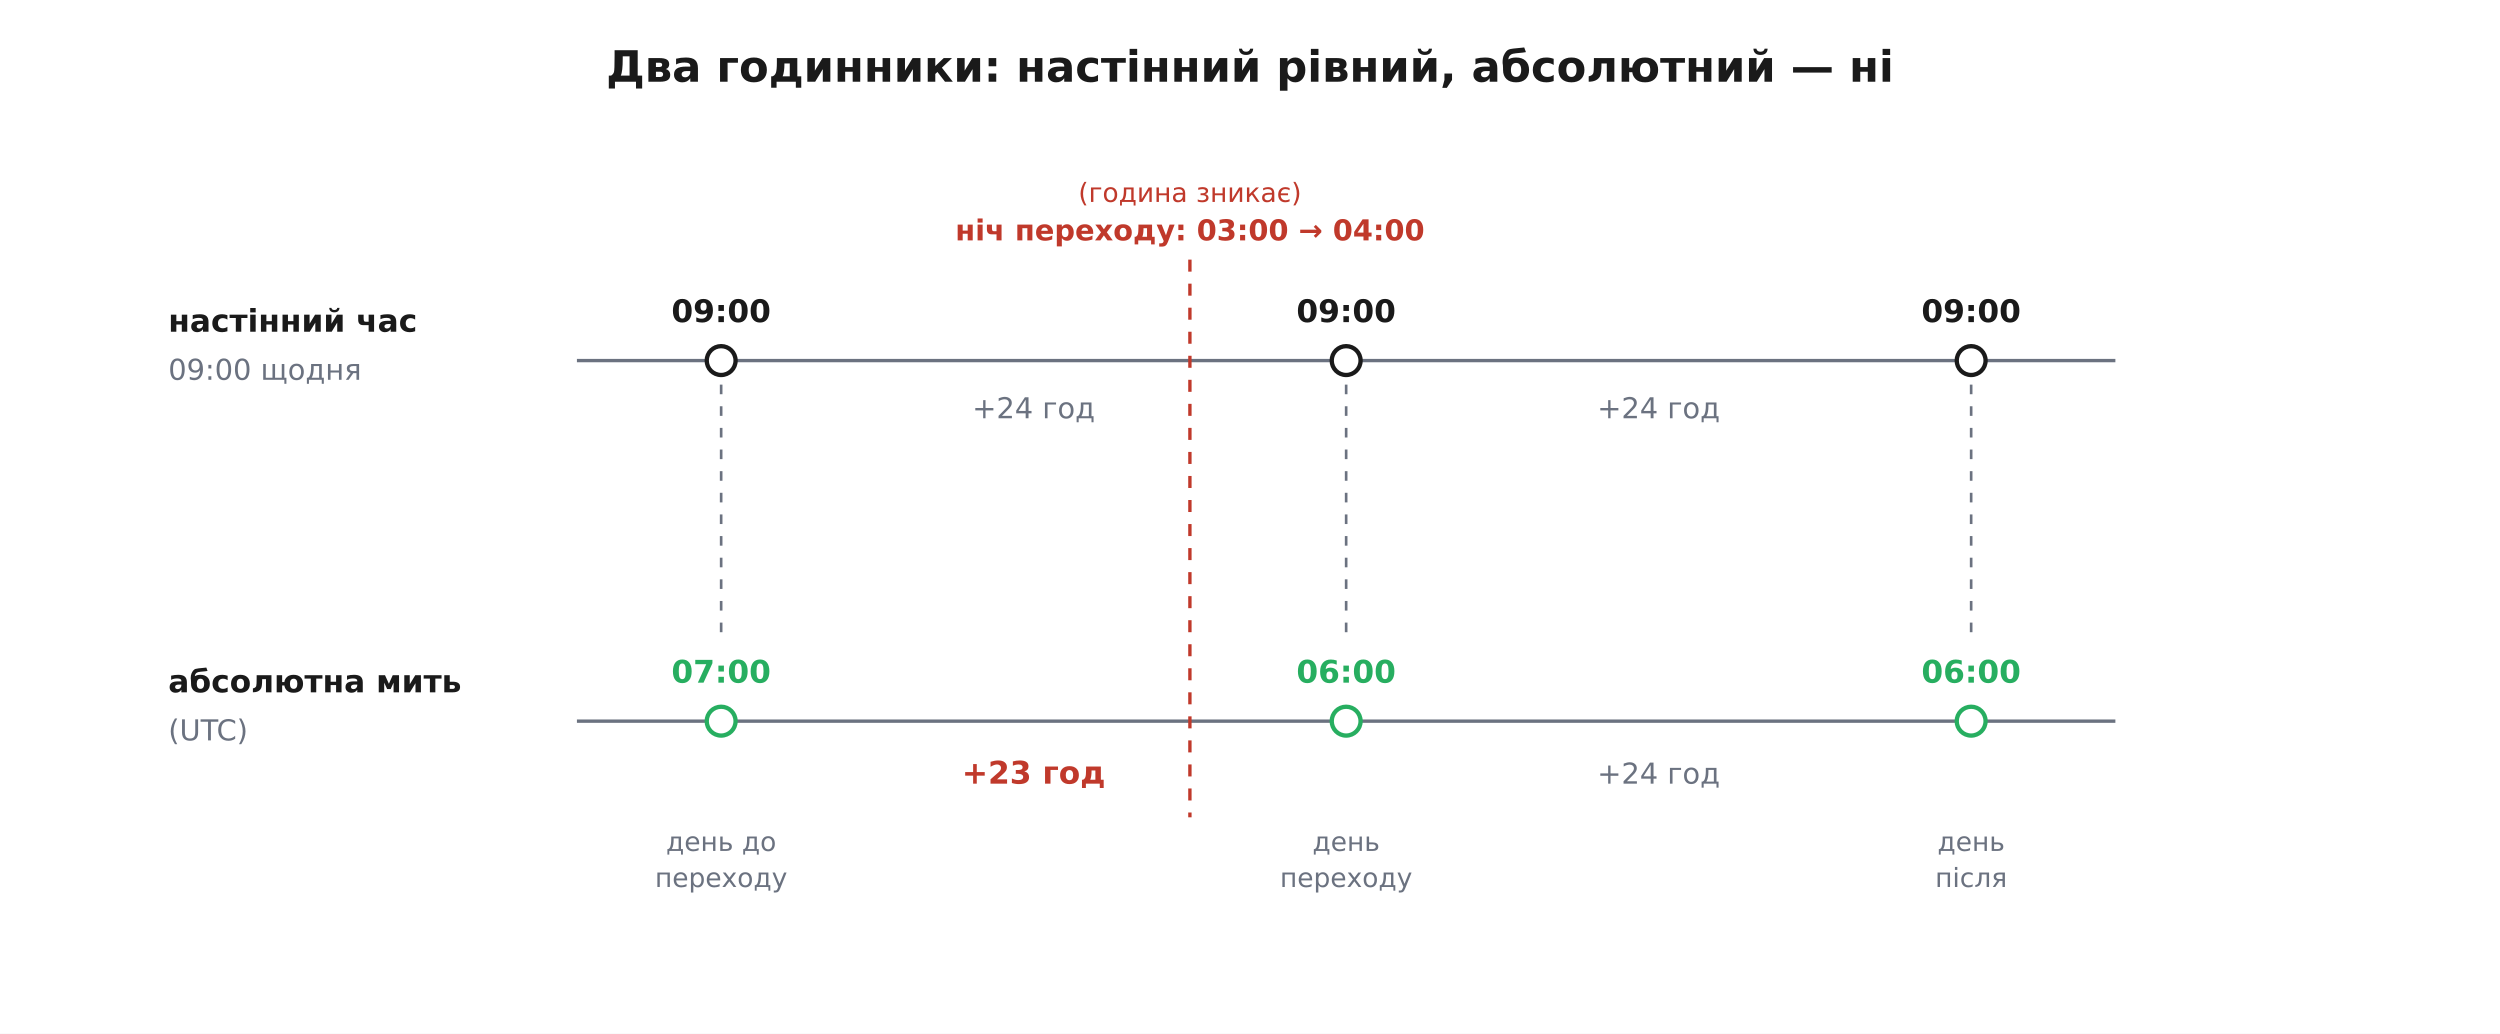
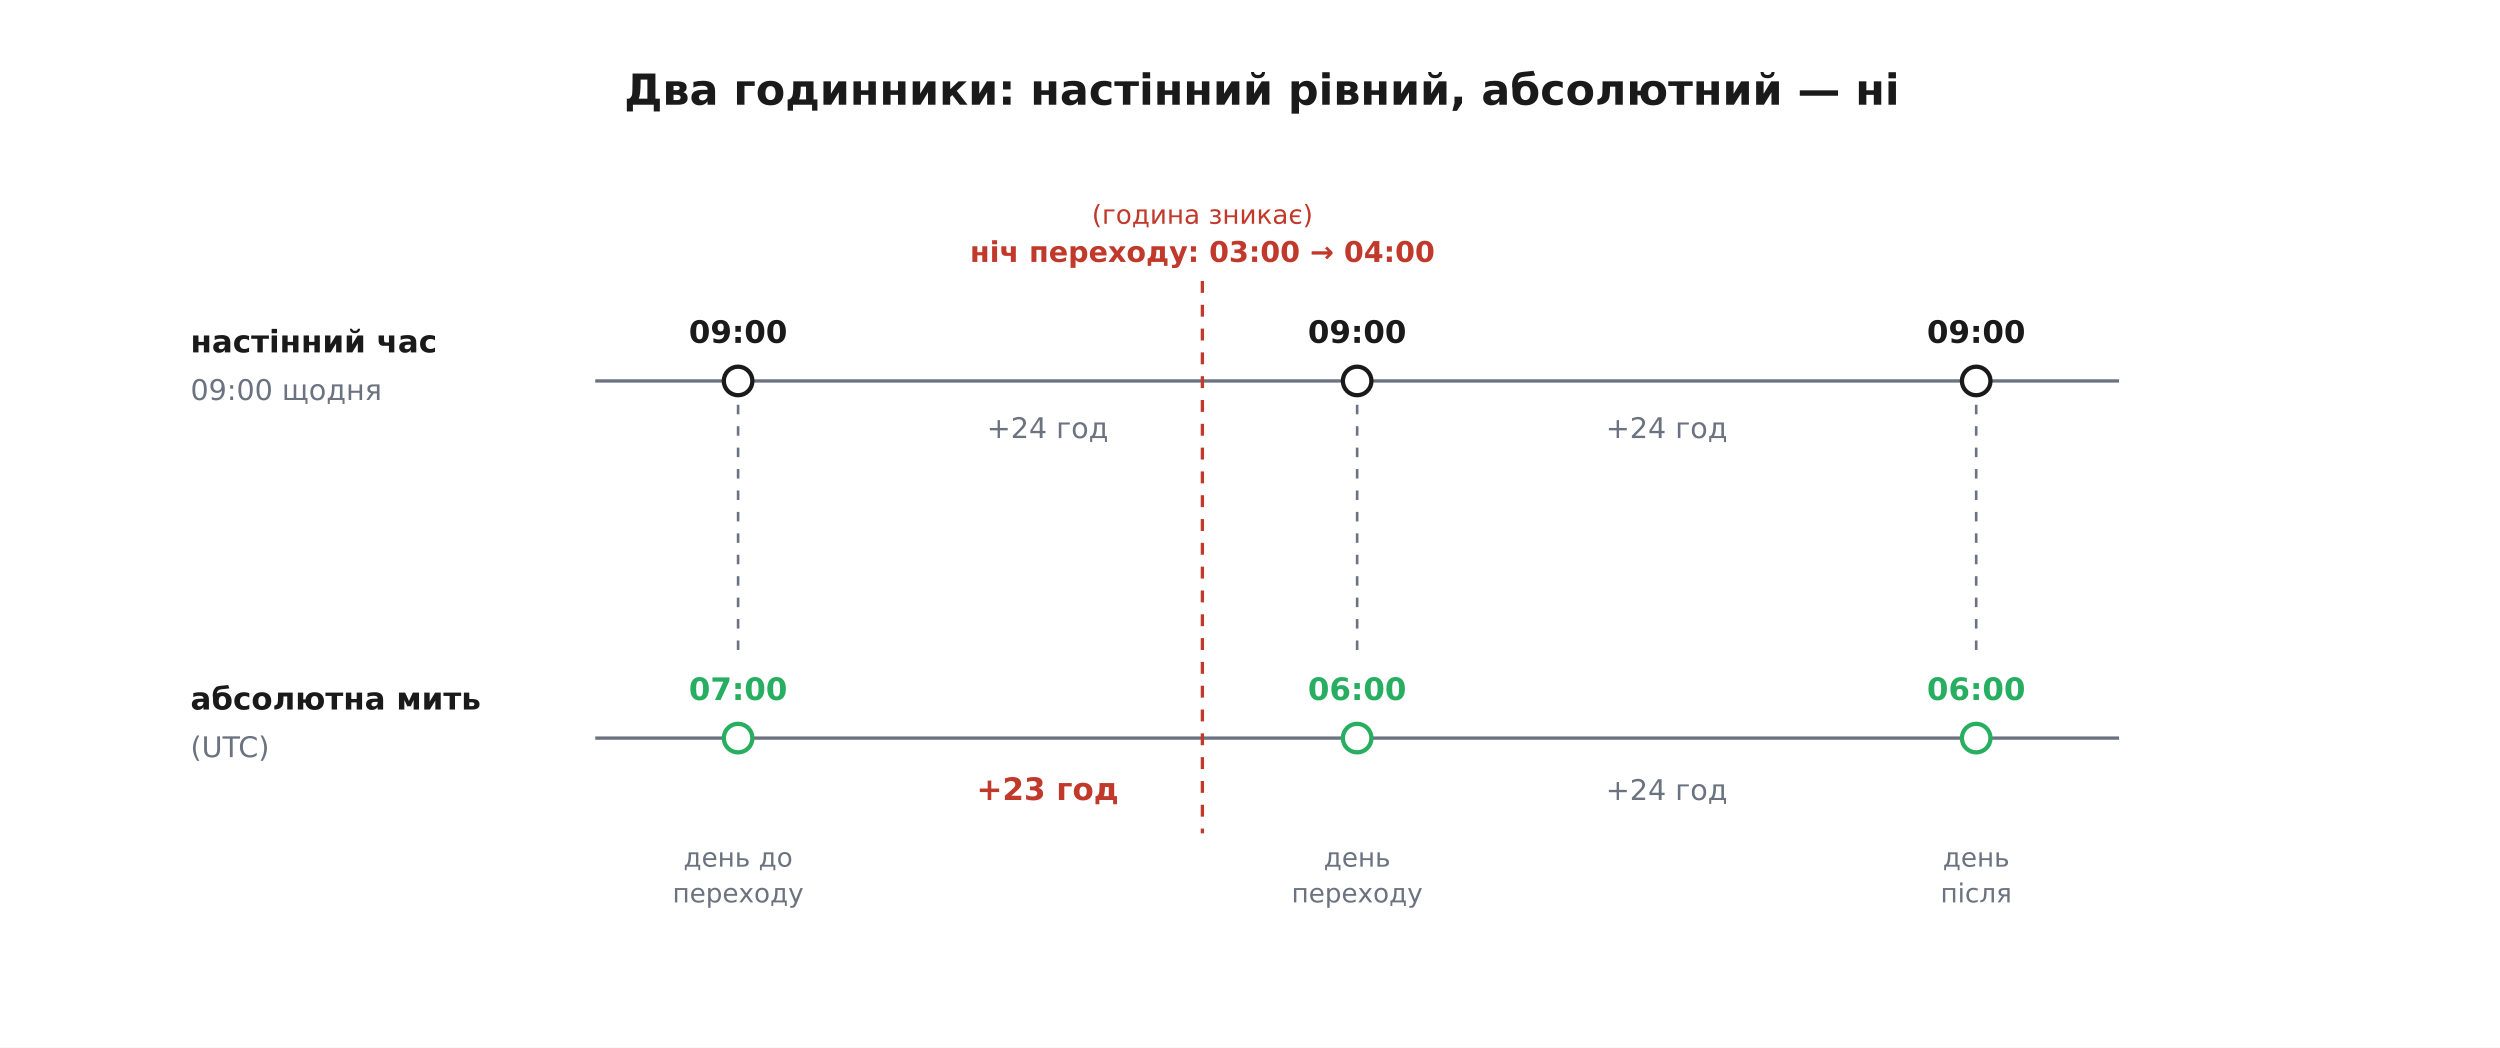
- <svg xmlns="http://www.w3.org/2000/svg" viewBox="0 0 1040 430" font-family="'Segoe UI', 'DejaVu Sans', Arial, sans-serif">
-   <rect width="1040" height="430" fill="#ffffff" />
+ <svg xmlns="http://www.w3.org/2000/svg" viewBox="-10 -10 1050 440" font-family="'Segoe UI', 'DejaVu Sans', Arial, sans-serif">
+   <rect x="-10" y="-10" width="1050" height="440" fill="#ffffff" />
  <defs>
    <marker id="arrow" viewBox="0 0 10 10" refX="9" refY="5" markerWidth="7" markerHeight="7" orient="auto-start-reverse">
      <path d="M0 0 L10 5 L0 10 z" fill="#333333" />
    </marker>
  </defs>
  <text x="520.0" y="34.0" font-family="'Segoe UI', 'DejaVu Sans', Arial, sans-serif" font-size="18" fill="#1a1a1a" text-anchor="middle" font-weight="700">Два годинники: настінний рівний, абсолютний — ні</text>
  <line x1="240.0" y1="150.0" x2="880.0" y2="150.0" stroke="#6b7280" stroke-width="1.4" />
  <text x="70.0" y="138.0" font-family="'Segoe UI', 'DejaVu Sans', Arial, sans-serif" font-size="13" fill="#1a1a1a" text-anchor="start" font-weight="700">настінний час</text>
  <text x="70.0" y="158.0" font-family="'Segoe UI', 'DejaVu Sans', Arial, sans-serif" font-size="12" fill="#6b7280" text-anchor="start">09:00 щодня</text>
  <circle cx="300.0" cy="150.0" r="6.0" fill="#ffffff" stroke="#1a1a1a" stroke-width="1.8" />
  <text x="300.0" y="134.0" font-family="'Segoe UI', 'DejaVu Sans', Arial, sans-serif" font-size="13" fill="#1a1a1a" text-anchor="middle" font-weight="700">09:00</text>
  <circle cx="560.0" cy="150.0" r="6.0" fill="#ffffff" stroke="#1a1a1a" stroke-width="1.8" />
  <text x="560.0" y="134.0" font-family="'Segoe UI', 'DejaVu Sans', Arial, sans-serif" font-size="13" fill="#1a1a1a" text-anchor="middle" font-weight="700">09:00</text>
  <circle cx="820.0" cy="150.0" r="6.0" fill="#ffffff" stroke="#1a1a1a" stroke-width="1.8" />
  <text x="820.0" y="134.0" font-family="'Segoe UI', 'DejaVu Sans', Arial, sans-serif" font-size="13" fill="#1a1a1a" text-anchor="middle" font-weight="700">09:00</text>
  <text x="430.0" y="174.0" font-family="'Segoe UI', 'DejaVu Sans', Arial, sans-serif" font-size="12" fill="#6b7280" text-anchor="middle">+24 год</text>
  <text x="690.0" y="174.0" font-family="'Segoe UI', 'DejaVu Sans', Arial, sans-serif" font-size="12" fill="#6b7280" text-anchor="middle">+24 год</text>
  <line x1="240.0" y1="300.0" x2="880.0" y2="300.0" stroke="#6b7280" stroke-width="1.4" />
  <text x="70.0" y="288.0" font-family="'Segoe UI', 'DejaVu Sans', Arial, sans-serif" font-size="13" fill="#1a1a1a" text-anchor="start" font-weight="700">абсолютна мить</text>
  <text x="70.0" y="308.0" font-family="'Segoe UI', 'DejaVu Sans', Arial, sans-serif" font-size="12" fill="#6b7280" text-anchor="start">(UTC)</text>
  <circle cx="300.0" cy="300.0" r="6.0" fill="#ffffff" stroke="#27ae60" stroke-width="1.8" />
  <text x="300.0" y="284.0" font-family="'Segoe UI', 'DejaVu Sans', Arial, sans-serif" font-size="13" fill="#27ae60" text-anchor="middle" font-weight="700">07:00</text>
  <circle cx="560.0" cy="300.0" r="6.0" fill="#ffffff" stroke="#27ae60" stroke-width="1.8" />
  <text x="560.0" y="284.0" font-family="'Segoe UI', 'DejaVu Sans', Arial, sans-serif" font-size="13" fill="#27ae60" text-anchor="middle" font-weight="700">06:00</text>
  <circle cx="820.0" cy="300.0" r="6.0" fill="#ffffff" stroke="#27ae60" stroke-width="1.8" />
  <text x="820.0" y="284.0" font-family="'Segoe UI', 'DejaVu Sans', Arial, sans-serif" font-size="13" fill="#27ae60" text-anchor="middle" font-weight="700">06:00</text>
  <text x="430.0" y="326.0" font-family="'Segoe UI', 'DejaVu Sans', Arial, sans-serif" font-size="13" fill="#c0392b" text-anchor="middle" font-weight="700">+23 год</text>
  <text x="690.0" y="326.0" font-family="'Segoe UI', 'DejaVu Sans', Arial, sans-serif" font-size="12" fill="#6b7280" text-anchor="middle">+24 год</text>
  <text x="300.0" y="354.0" font-family="'Segoe UI', 'DejaVu Sans', Arial, sans-serif" font-size="11" fill="#6b7280" text-anchor="middle">день до</text>
  <text x="300.0" y="369.0" font-family="'Segoe UI', 'DejaVu Sans', Arial, sans-serif" font-size="11" fill="#6b7280" text-anchor="middle">переходу</text>
  <text x="560.0" y="354.0" font-family="'Segoe UI', 'DejaVu Sans', Arial, sans-serif" font-size="11" fill="#6b7280" text-anchor="middle">день</text>
  <text x="560.0" y="369.0" font-family="'Segoe UI', 'DejaVu Sans', Arial, sans-serif" font-size="11" fill="#6b7280" text-anchor="middle">переходу</text>
  <text x="820.0" y="354.0" font-family="'Segoe UI', 'DejaVu Sans', Arial, sans-serif" font-size="11" fill="#6b7280" text-anchor="middle">день</text>
  <text x="820.0" y="369.0" font-family="'Segoe UI', 'DejaVu Sans', Arial, sans-serif" font-size="11" fill="#6b7280" text-anchor="middle">після</text>
  <line x1="300.0" y1="160.0" x2="300.0" y2="266.0" stroke="#6b7280" stroke-width="1.1" stroke-dasharray="4 5" />
  <line x1="560.0" y1="160.0" x2="560.0" y2="266.0" stroke="#6b7280" stroke-width="1.1" stroke-dasharray="4 5" />
  <line x1="820.0" y1="160.0" x2="820.0" y2="266.0" stroke="#6b7280" stroke-width="1.1" stroke-dasharray="4 5" />
  <line x1="495.0" y1="108.0" x2="495.0" y2="340.0" stroke="#c0392b" stroke-width="1.4" stroke-dasharray="5 5" />
  <text x="495.0" y="100.0" font-family="'Segoe UI', 'DejaVu Sans', Arial, sans-serif" font-size="12" fill="#c0392b" text-anchor="middle" font-weight="700">ніч переходу: 03:00 → 04:00</text>
  <text x="495.0" y="84.0" font-family="'Segoe UI', 'DejaVu Sans', Arial, sans-serif" font-size="11" fill="#c0392b" text-anchor="middle">(година зникає)</text>
</svg>
